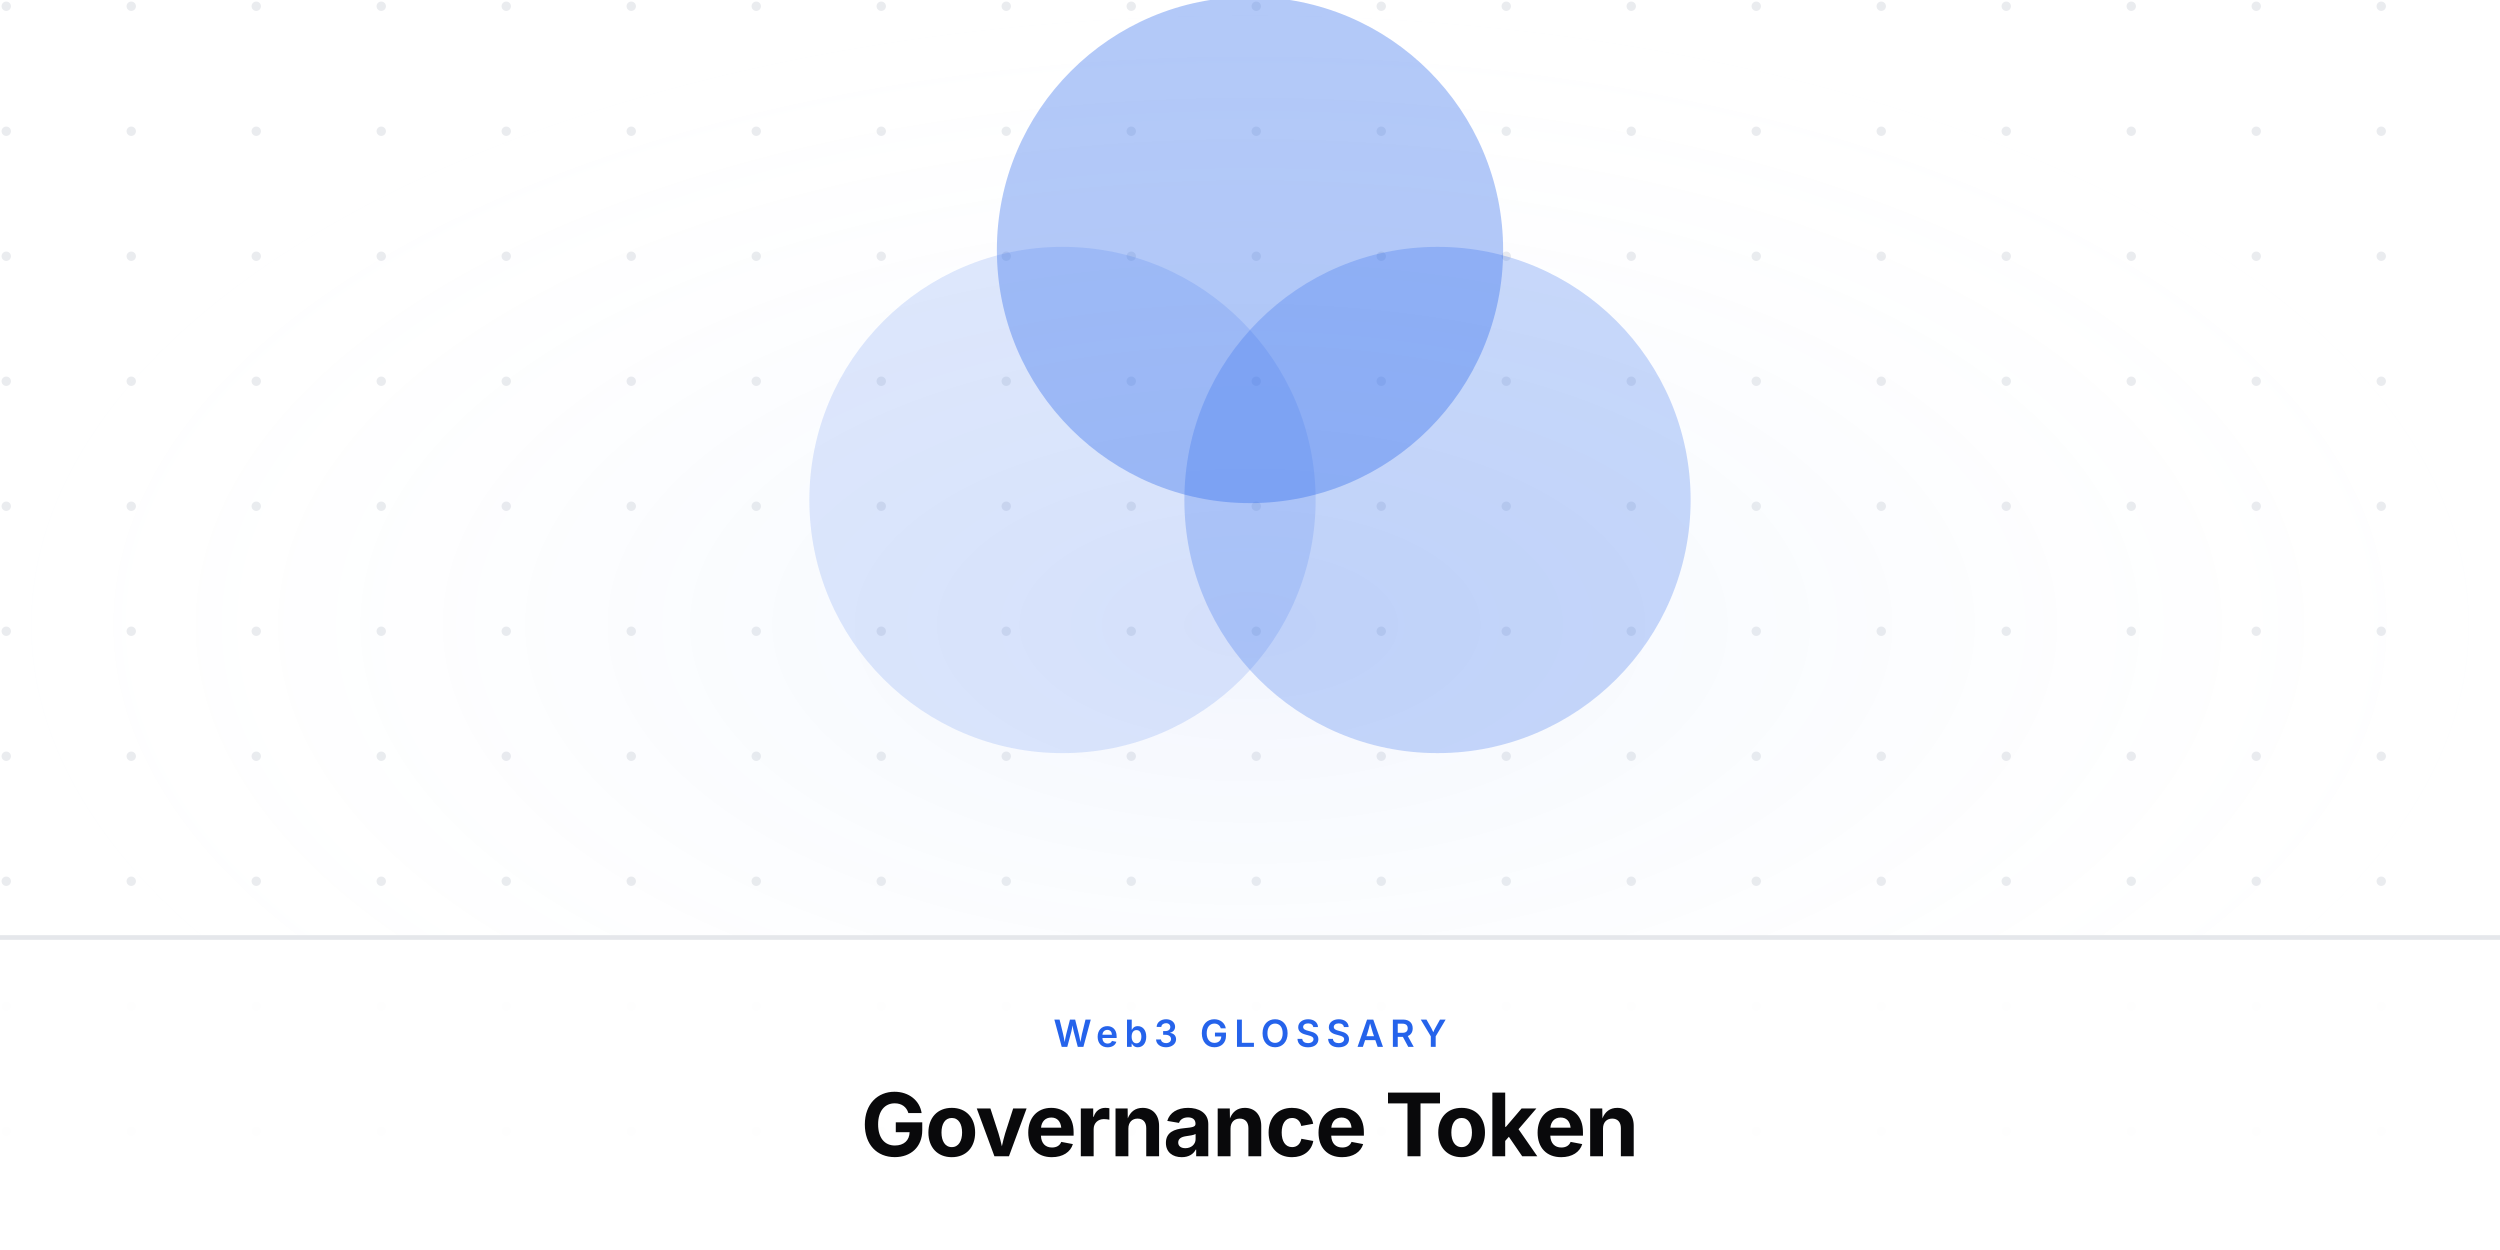
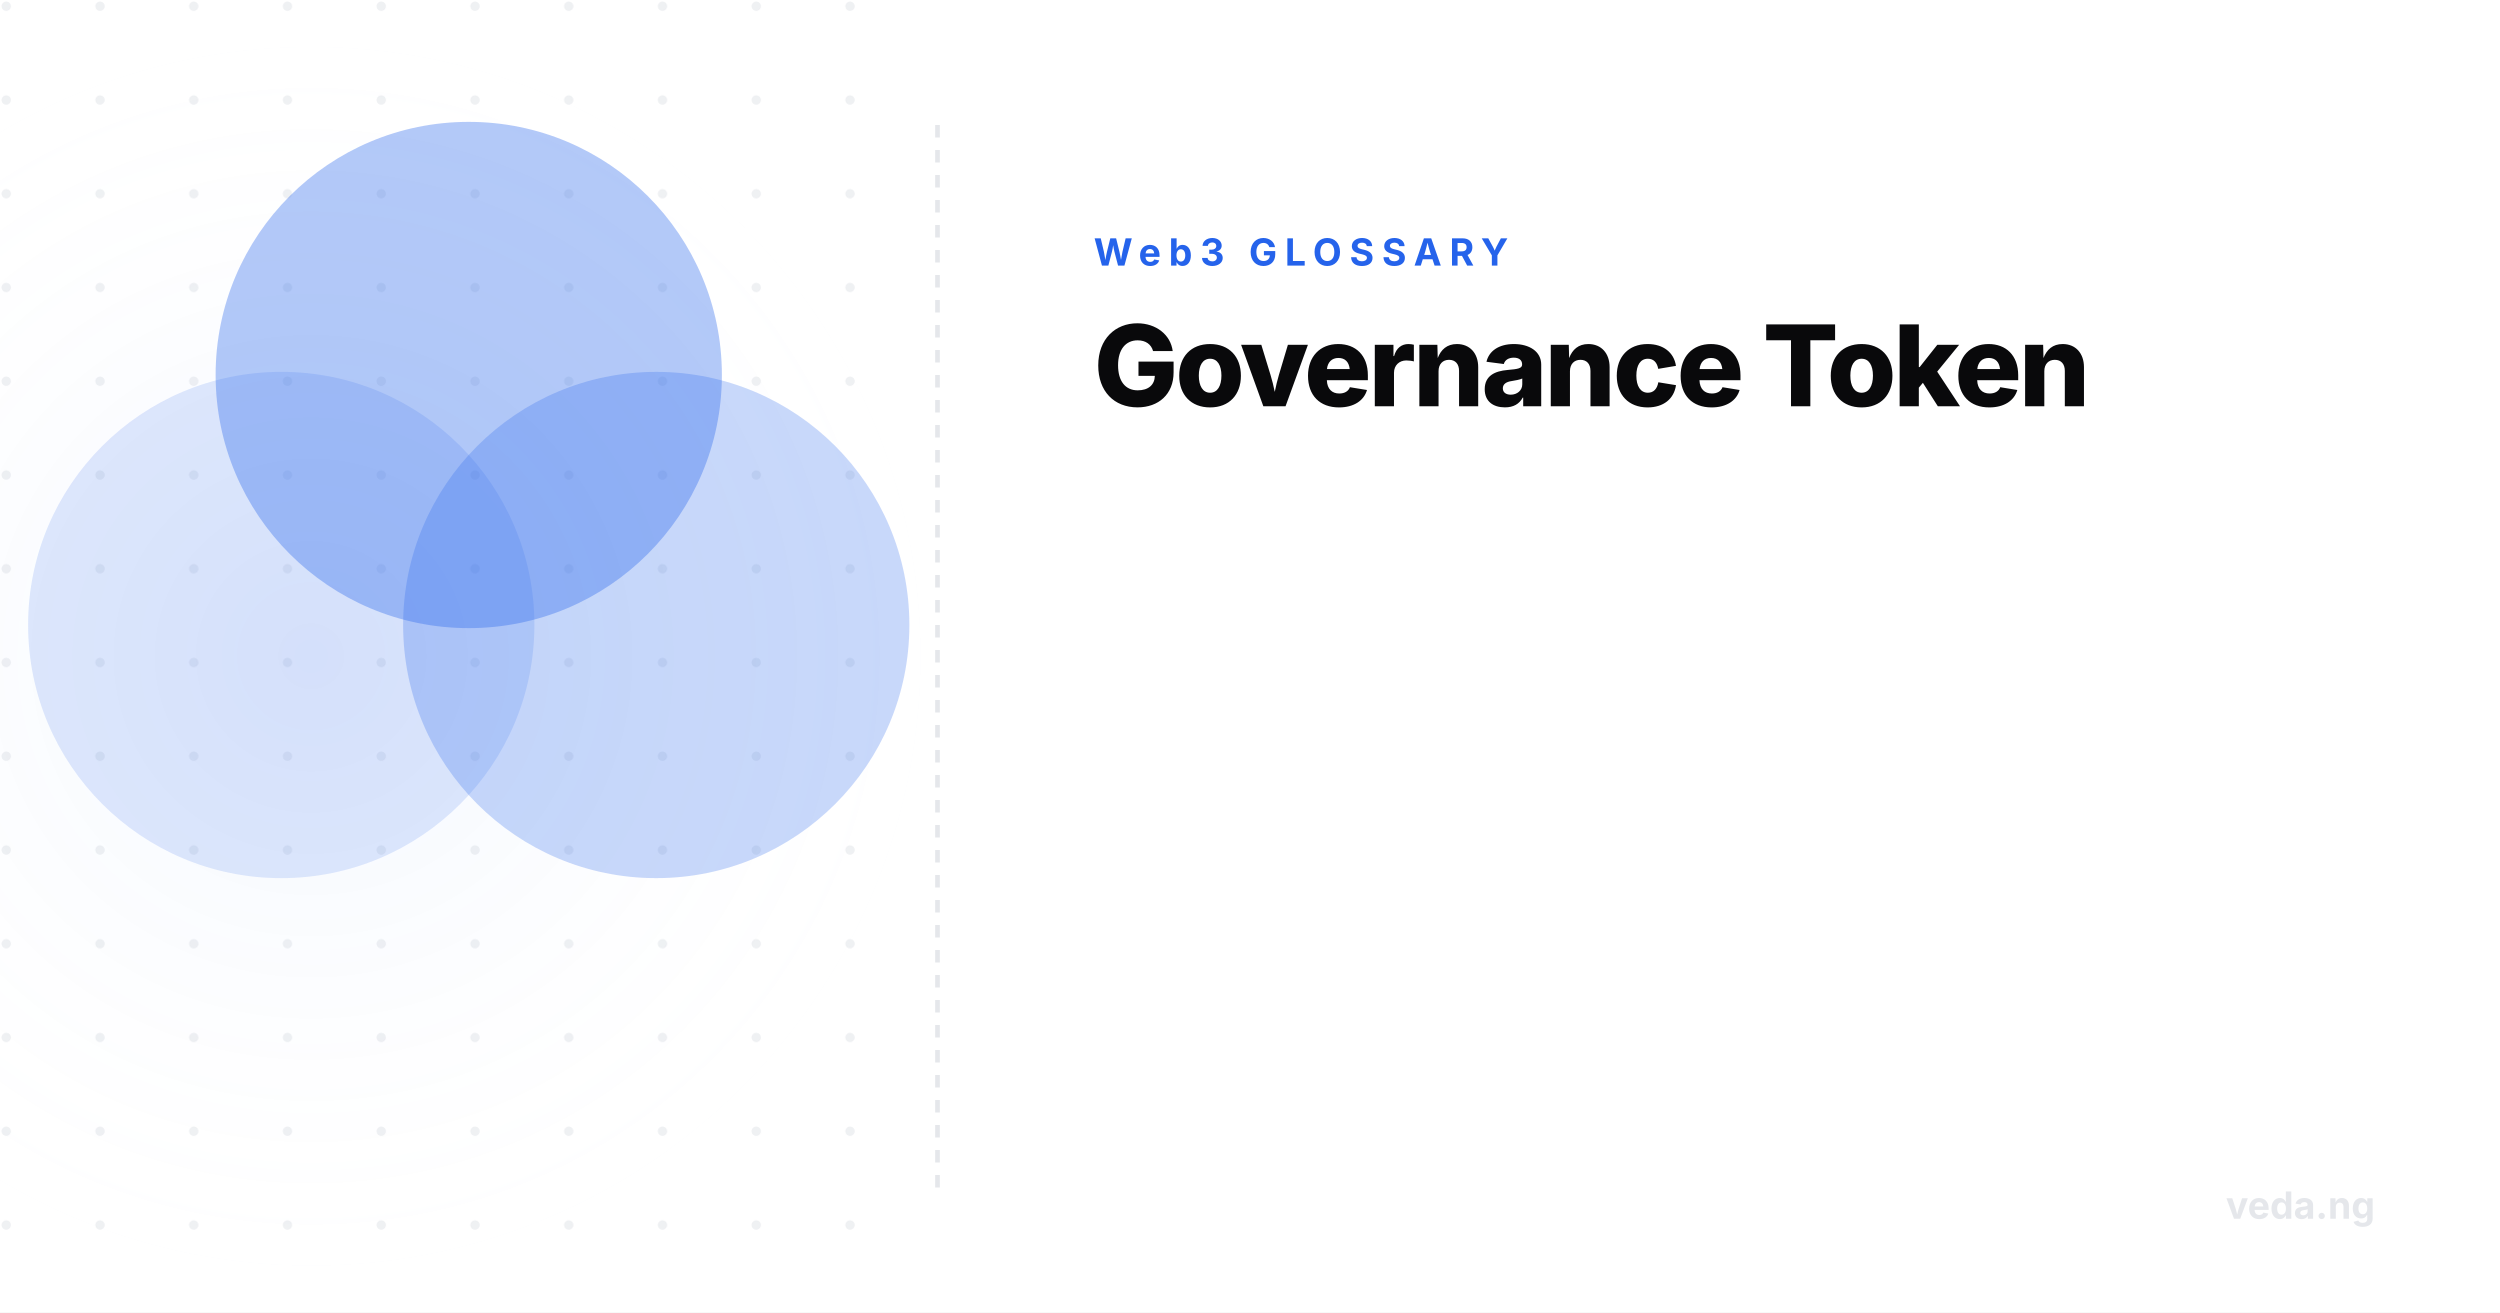
- <svg xmlns="http://www.w3.org/2000/svg" viewBox="0 0 800 400" width="800" height="400">
+ <svg xmlns="http://www.w3.org/2000/svg" viewBox="0 0 800 420" width="800" height="420">
  <defs>
    <radialGradient id="glow" cx="50%" cy="50%" r="50%">
      <stop offset="0%" stop-color="rgba(37,99,235,0.06)" />
      <stop offset="100%" stop-color="#ffffff" stop-opacity="0" />
    </radialGradient>
-     <pattern id="grid" width="40" height="40" patternUnits="userSpaceOnUse">
-       <circle cx="2" cy="2" r="1.5" fill="#e5e7eb" opacity="0.8" />
+     <pattern id="grid" width="30" height="30" patternUnits="userSpaceOnUse">
+       <circle cx="2" cy="2" r="1.5" fill="#e5e7eb" opacity="0.6" />
    </pattern>
  </defs>
-   <rect width="800" height="400" fill="#ffffff" />
-   <rect width="800" height="400" fill="url(#grid)" />
-   <rect x="0" y="0" width="800" height="400" fill="url(#glow)" />
-   <g transform="translate(0, -20)">
+   <rect width="800" height="420" fill="#ffffff" />
+   <rect x="0" y="0" width="300" height="420" fill="url(#grid)" />
+   <rect x="-100" y="10" width="400" height="400" fill="url(#glow)" />
+   <line x1="300" y1="40" x2="300" y2="380" stroke="#e5e7eb" stroke-width="1.5" stroke-dasharray="4 4" />
+   <g transform="translate(-250, 20)">
    <circle cx="340" cy="180" r="80" fill="#2563eb" opacity="0.15" stroke="#2563eb" stroke-width="2" />
    <circle cx="460" cy="180" r="80" fill="#2563eb" opacity="0.25" stroke="#2563eb" stroke-width="2" />
    <circle cx="400" cy="100" r="80" fill="#2563eb" opacity="0.35" stroke="#2563eb" stroke-width="2" />
  </g>
-   <rect x="0" y="300" width="800" height="100" fill="#ffffff" opacity="0.95" />
-   <line x1="0" y1="300" x2="800" y2="300" stroke="#e5e7eb" stroke-opacity="1" stroke-width="1.5" />
-   <text x="400" y="335" font-family="'Inter',sans-serif" font-weight="600" font-size="12" fill="#2563eb" text-anchor="middle" letter-spacing="2" text-transform="uppercase">Web3 GLOSSARY</text>
-   <text x="400" y="370" font-family="'Inter',sans-serif" font-weight="700" font-size="28" fill="#09090b" text-anchor="middle" letter-spacing="-0.5">Governance Token</text>
+   <text x="350" y="85" font-family="'Inter',sans-serif" font-weight="700" font-size="12" fill="#2563eb" text-anchor="start" letter-spacing="2.5" text-transform="uppercase">Web3 GLOSSARY</text>
+   <text x="350" y="130" font-family="'Inter',sans-serif" font-weight="800" font-size="36" fill="#09090b" text-anchor="start" letter-spacing="-1">Governance Token</text>
+   <text x="760" y="390" font-family="'Inter',sans-serif" font-weight="700" font-size="12" fill="#e5e7eb" text-anchor="end">veda.ng</text>
</svg>
